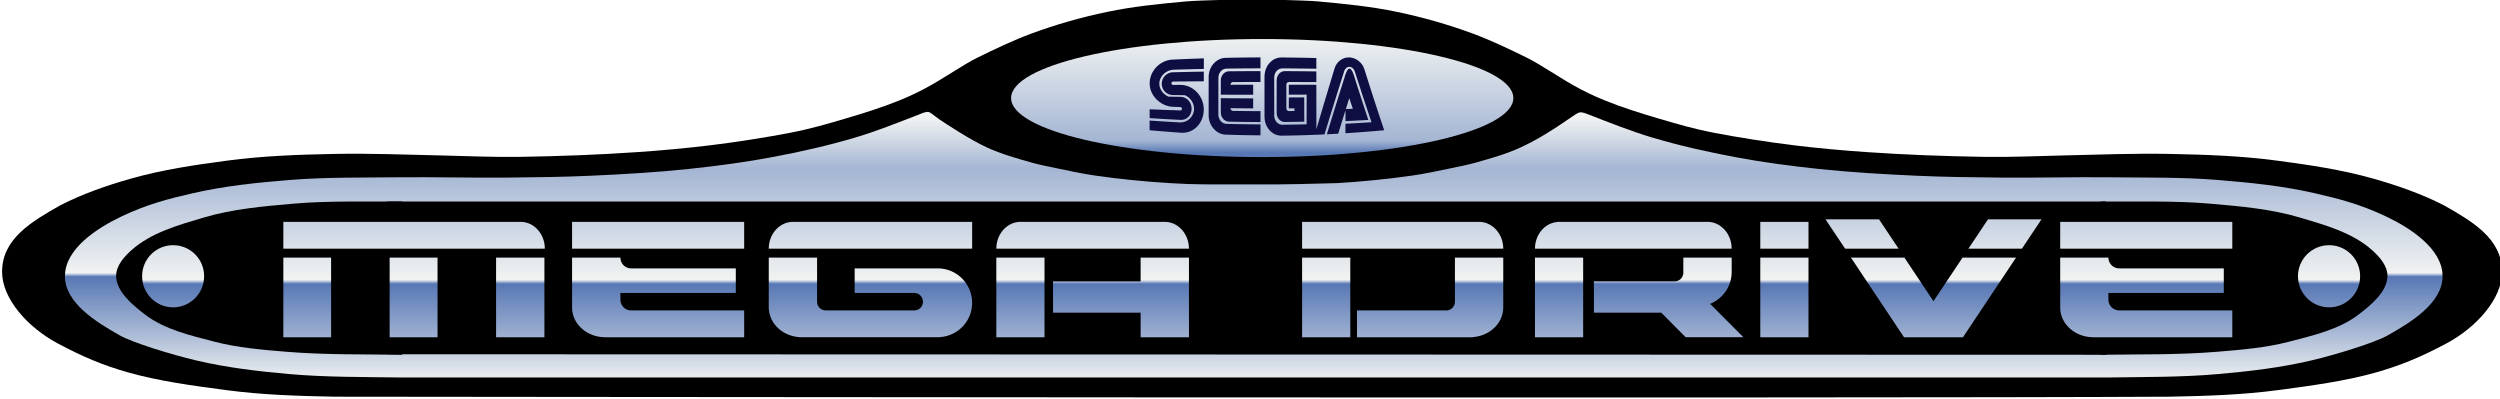
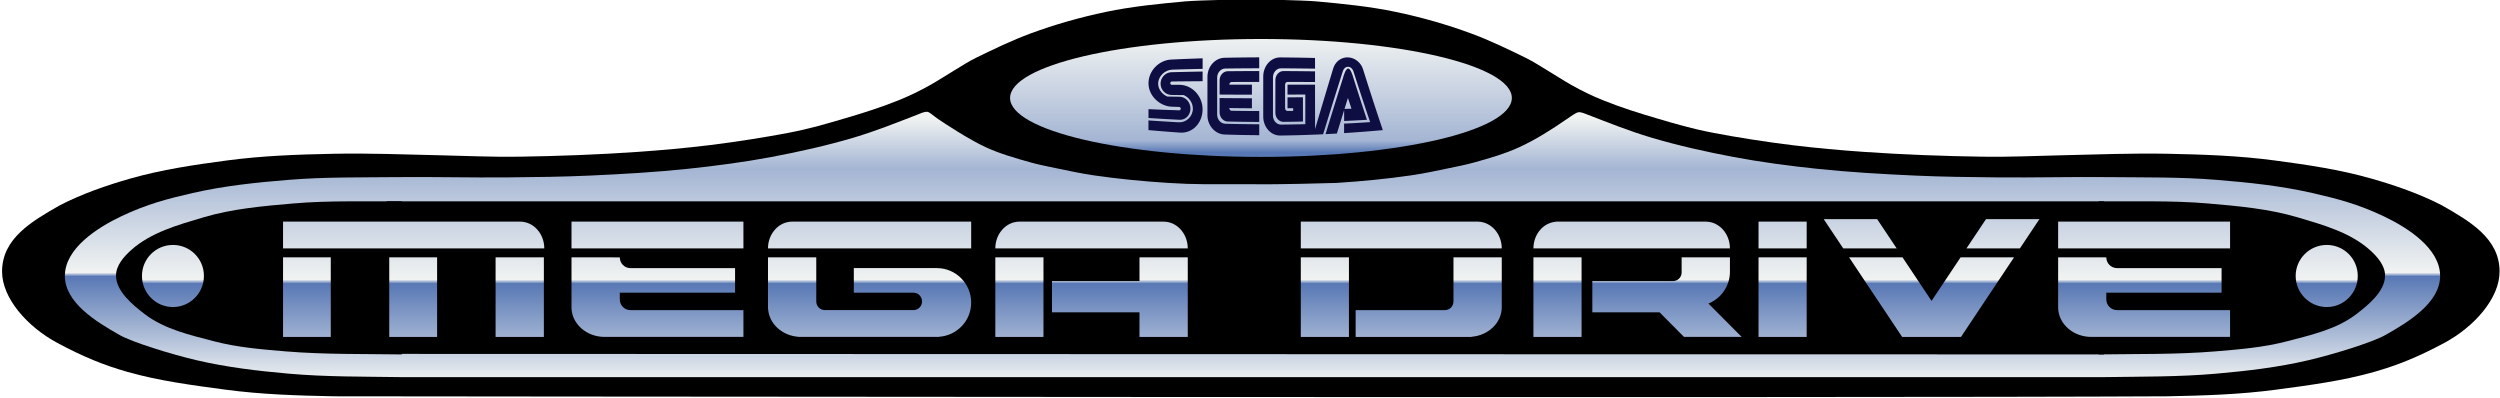
- <svg xmlns="http://www.w3.org/2000/svg" version="1.1" id="Layer_1" x="0px" y="0px" width="566.932px" height="90.32px" viewBox="0 0 566.932 90.32" enable-background="new 0 0 566.932 90.32" xml:space="preserve">
+ <svg xmlns="http://www.w3.org/2000/svg" version="1.1" id="Layer_1" x="0px" y="0px" width="567.500px" height="90.32px" viewBox="0 0 567.500 90.32" enable-background="new 0 0 566.932 90.32" xml:space="preserve">
  <g>
    <g id="layer3">
      <g id="g7132">
		</g>
      <g id="g7132-3" transform="matrix(-1,0,0,1,572.246,1.3299167e-4)">
        <path id="path6288-1-5" d="     M80.218,89.959c-8.256-0.161-16.444-0.408-24.631-1.503c-7.381-0.984-15.09-1.993-22.254-4.029     c-5.428-1.542-10.057-3.437-15.895-6.56C10.606,74.213,4.836,67.724,4.842,61.628c0.009-7.51,6.74-11.396,13.125-15.035     c5.015-2.585,10.609-4.529,16.037-6.073c7.162-2.034,14.406-3.098,21.787-4.083c8.185-1.094,16.168-1.369,24.424-1.533     c7.857-0.154,16.084,0.158,23.941,0.341c6.061,0.141,11.971,0.417,18.031,0.325c8.963-0.136,17.987-0.469,26.934-1.09     c5.355-0.373,10.818-0.862,16.148-1.512c6.055-0.736,12.965-1.829,18.1-2.821c5.135-0.994,8.492-2.026,12.68-3.248     c4.125-1.204,8.322-2.533,12.31-4.142c2.503-1.011,4.806-2.127,7.156-3.453c1.816-1.023,3.677-2.238,5.465-3.313     c1.684-1.014,3.26-2.046,5.022-2.91c4.022-1.968,8.088-3.931,12.291-5.48c5.604-2.066,11.256-3.669,17.103-4.896     c5.938-1.246,12.016-1.843,18.058-2.393c3.056-0.275,14.854-0.49,14.854-0.49s11.802,0.215,14.854,0.49     c6.042,0.548,12.119,1.146,18.058,2.393c5.847,1.228,11.498,2.829,17.103,4.896c4.202,1.551,8.269,3.515,12.291,5.48     c1.764,0.863,3.34,1.896,5.022,2.909c1.789,1.076,3.646,2.291,5.465,3.314c2.354,1.324,4.654,2.442,7.158,3.453     c3.985,1.607,8.184,2.938,12.31,4.142c4.187,1.222,7.543,2.254,12.679,3.248c5.135,0.993,12.044,2.085,18.1,2.821     c5.33,0.647,10.793,1.139,16.149,1.512c8.944,0.621,17.968,0.954,26.933,1.09c6.062,0.092,11.971-0.186,18.03-0.325     c7.858-0.183,16.084-0.495,23.943-0.341c8.256,0.164,16.238,0.439,24.424,1.533c7.381,0.986,14.624,2.049,21.787,4.083     c5.426,1.542,11.023,3.488,16.038,6.073c6.385,3.642,13.116,7.525,13.124,15.035c0.005,6.097-5.766,12.585-12.597,16.239     c-5.837,3.123-10.468,5.018-15.894,6.56c-7.164,2.036-14.874,3.045-22.255,4.029c-8.186,1.095-16.374,1.342-24.629,1.503     C496.397,89.959,151.142,90.368,80.218,89.959L80.218,89.959z" />
      </g>
    </g>
    <g id="layer4">
      <g id="g7132-3-9" transform="matrix(-0.7864431,0,0,0.7864431,465.5962,16.7987)">
		</g>
      <linearGradient id="path6288-1-5-9-9_1_" gradientUnits="userSpaceOnUse" x1="284.45" y1="-415.988" x2="284.45" y2="-475.994" gradientTransform="matrix(1 0 0 -1 -0.1348 -389.2554)">
        <stop offset="0" style="stop-color:#F1F3F2" />
        <stop offset="0.194" style="stop-color:#A4B5D3" />
        <stop offset="0.586" style="stop-color:#F1F3F2" />
        <stop offset="0.6" style="stop-color:#5878B5" />
        <stop offset="1" style="stop-color:#F1F3F2" />
      </linearGradient>
      <path id="path6288-1-5-9-9" fill="url(#path6288-1-5-9-9_1_)" d="    M265.309,41.527c-5.688-0.354-11.369-0.9-17.009-1.721c-2.925-0.427-5.817-1.055-8.712-1.657c-1.859-0.387-3.73-0.742-5.561-1.257    c-3.459-0.974-6.947-1.953-10.215-3.45c-3.813-1.746-9.41-5.425-10.83-6.402c-1.42-0.979-1.996-1.67-2.604-1.671    c-0.753,0.024-1.433,0.39-2.233,0.697c-4.707,1.814-9.4,3.699-14.236,5.138c-6.178,1.835-12.483,3.243-18.816,4.436    c-6.262,1.178-12.591,2.008-18.928,2.676c-7.372,0.774-14.779,1.199-22.184,1.537c-6.226,0.285-12.458,0.354-18.69,0.415    c-8.47,0.083-16.94-0.155-25.411-0.062c-8.062,0.091-16.143-0.044-24.179,0.604c-7.37,0.596-14.771,1.353-21.977,3.007    c-5.555,1.275-10.329,2.483-16.251,5.306c-5.47,2.604-12.708,7.281-12.746,13.461c-0.038,6.116,7.126,10.469,12.45,13.479    c2.818,1.594,11.498,4.311,17.459,5.708c6.875,1.611,13.932,2.436,20.966,3.055c8.415,0.739,16.884,0.649,25.331,0.779h386.767    c8.446-0.13,16.916-0.04,25.33-0.779c7.034-0.619,14.092-1.44,20.967-3.055c5.961-1.397,14.641-4.114,17.459-5.708    c5.324-3.01,12.487-7.36,12.451-13.479c-0.039-6.18-7.275-10.854-12.746-13.461c-5.922-2.82-10.695-4.028-16.25-5.306    c-7.207-1.654-14.607-2.412-21.979-3.007c-8.033-0.647-16.115-0.514-24.176-0.604c-8.471-0.096-16.941,0.145-25.412,0.062    c-6.229-0.063-12.465-0.13-18.688-0.415c-7.406-0.338-14.813-0.762-22.185-1.537c-6.338-0.667-12.666-1.498-18.93-2.676    c-6.332-1.191-12.64-2.601-18.814-4.437c-4.836-1.438-9.528-3.319-14.237-5.137c-0.802-0.309-1.734-0.729-2.284-0.561    c-0.509,0.086-1.69,0.94-2.55,1.533c-3.455,2.379-7.021,4.656-10.832,6.402c-3.269,1.498-6.757,2.478-10.216,3.45    c-1.829,0.515-3.698,0.87-5.56,1.257c-2.896,0.604-5.788,1.23-8.714,1.657c-5.639,0.819-11.318,1.364-17.007,1.721    c-14.104,0.403-16.633,0.291-19.963,0.287C273.87,41.806,271.347,41.903,265.309,41.527L265.309,41.527z" />
      <linearGradient id="path7243_1_" gradientUnits="userSpaceOnUse" x1="1.764" y1="261.543" x2="1.764" y2="259.414" gradientTransform="matrix(2.5123 0 0 -12.4474 281.8071 3263.649)">
        <stop offset="0" style="stop-color:#F1F3F2" />
        <stop offset="0.898" style="stop-color:#A4B5D3" />
        <stop offset="1" style="stop-color:#5878B5" />
      </linearGradient>
      <path id="path7243" fill="url(#path7243_1_)" d="    M343.188,22.236c0,7.391-25.497,13.383-56.951,13.383c-31.451,0-56.949-5.992-56.949-13.383l0,0    c0-7.393,25.498-13.385,56.949-13.385C317.689,8.851,343.188,14.843,343.188,22.236z" />
    </g>
    <g id="layer7">
      <path id="path6288-1-5-9-9-4" d="M91.21,80.453    c-8.445-0.129-17.579,0.039-26.329-0.688c-5.462-0.454-10.98-0.904-16.284-2.293c-5.424-1.419-11.206-2.718-15.668-6.11    c-2.922-2.225-6.594-5.285-6.594-8.827c0-2.274,1.791-4.304,3.475-5.805c4.464-3.979,10.615-5.685,16.348-7.388    c6.58-1.957,13.513-2.559,20.352-3.153c8.204-0.715,16.64-0.402,24.701-0.493" />
      <path id="path6288-1-5-9-9-4-4" d="M476.417,80.453    c8.447-0.129,17.658,0.041,26.447-0.688c5.463-0.454,10.981-0.904,16.285-2.293c5.424-1.419,11.206-2.718,15.666-6.11    c2.926-2.225,6.596-5.285,6.596-8.827c0-2.274-1.791-4.304-3.476-5.805c-4.463-3.979-10.612-5.685-16.346-7.388    c-6.582-1.957-13.514-2.56-20.353-3.153c-8.242-0.718-16.759-0.402-24.82-0.493" />
      <polygon id="rect7309" points="87.73,45.695 477.581,45.703 477.581,80.453 88.291,80.333   " />
    </g>
    <g id="path16-1">
      <path fill="#0F0E43" d="M302.592,15.683c-0.369,1.215-0.74,2.438-1.108,3.667c-0.371,1.229-0.742,2.465-1.112,3.708    C300,24.3,299.63,25.546,299.259,26.8c-0.369,1.253-0.74,2.511-1.111,3.772c0.186-0.008,0.367-0.016,0.552-0.021    c0.183-0.008,0.364-0.016,0.55-0.022c0.183-0.009,0.364-0.017,0.548-0.025c0.184-0.008,0.367-0.017,0.551-0.024    c0.372-1.212,0.743-2.419,1.114-3.62c0.372-1.199,0.743-2.396,1.114-3.583c0.371-1.188,0.742-2.369,1.112-3.543    c0.371-1.174,0.742-2.341,1.113-3.5c0.04-0.158,0.103-0.308,0.18-0.438c0.078-0.132,0.173-0.248,0.278-0.343    c0.107-0.097,0.229-0.171,0.354-0.221c0.132-0.049,0.269-0.073,0.412-0.069c0.146,0.005,0.284,0.038,0.414,0.096    c0.129,0.057,0.252,0.139,0.356,0.239c0.107,0.101,0.204,0.221,0.281,0.354c0.078,0.133,0.138,0.283,0.18,0.44    c0.313,0.979,0.629,1.953,0.943,2.919c0.313,0.967,0.628,1.927,0.94,2.879c0.313,0.953,0.629,1.899,0.942,2.839    c0.313,0.938,0.629,1.869,0.942,2.794c-0.492,0.03-0.986,0.063-1.479,0.093c-0.492,0.03-0.984,0.061-1.479,0.089    c-0.492,0.027-0.984,0.056-1.479,0.083c-0.492,0.025-0.986,0.052-1.479,0.076c0,0.181,0,0.358,0,0.539c0,0.18,0,0.356,0,0.537    c0,0.179,0,0.357,0,0.538c0,0.18,0,0.358,0,0.539c0.733-0.047,1.469-0.097,2.2-0.148c0.732-0.051,1.468-0.105,2.199-0.162    c0.732-0.057,1.467-0.116,2.198-0.178c0.73-0.062,1.465-0.125,2.196-0.19c-0.37-1.093-0.741-2.199-1.111-3.315    c-0.371-1.117-0.74-2.245-1.111-3.386c-0.371-1.14-0.742-2.291-1.11-3.451c-0.371-1.162-0.743-2.333-1.114-3.517    c-0.106-0.392-0.271-0.757-0.485-1.093c-0.217-0.333-0.479-0.632-0.781-0.887c-0.301-0.253-0.641-0.46-1.006-0.609    c-0.364-0.15-0.758-0.24-1.166-0.259c-0.405-0.019-0.797,0.037-1.162,0.158c-0.362,0.119-0.7,0.303-1.002,0.539    c-0.299,0.237-0.563,0.526-0.776,0.858C302.866,14.906,302.7,15.28,302.592,15.683L302.592,15.683L302.592,15.683L302.592,15.683    L302.592,15.683z M305.206,24.725c0.063-0.207,0.129-0.415,0.192-0.622c0.064-0.207,0.13-0.414,0.194-0.62    c0.063-0.206,0.128-0.413,0.192-0.619c0.063-0.206,0.13-0.412,0.194-0.617c0.066,0.204,0.136,0.407,0.203,0.608    c0.067,0.204,0.136,0.406,0.202,0.607c0.068,0.202,0.136,0.404,0.204,0.606c0.066,0.201,0.135,0.403,0.202,0.604    c-0.132,0.005-0.265,0.009-0.396,0.013c-0.133,0.004-0.267,0.01-0.398,0.014s-0.266,0.008-0.396,0.012    S305.338,24.721,305.206,24.725z M304.88,17.639c-0.332,1.044-0.664,2.096-0.996,3.151c-0.331,1.059-0.663,2.12-0.994,3.188    c-0.332,1.067-0.664,2.144-0.998,3.222c-0.33,1.079-0.662,2.163-0.994,3.25c0.216-0.012,0.429-0.021,0.645-0.032    c0.214-0.011,0.428-0.021,0.642-0.032c0.216-0.013,0.431-0.022,0.646-0.036c0.214-0.013,0.428-0.023,0.643-0.037    c0.138-0.446,0.274-0.893,0.412-1.336c0.139-0.444,0.273-0.89,0.413-1.331c0.136-0.441,0.272-0.884,0.409-1.323    c0.137-0.44,0.272-0.881,0.412-1.319c0,0.206,0,0.411,0,0.616c0,0.206,0,0.411,0,0.616c0,0.204,0,0.409,0,0.614s0,0.411,0,0.616    c0.433-0.021,0.862-0.041,1.296-0.063c0.431-0.021,0.862-0.043,1.293-0.065c0.432-0.022,0.862-0.046,1.294-0.069    s0.861-0.048,1.294-0.073c-0.257-0.774-0.513-1.555-0.771-2.339c-0.257-0.783-0.513-1.572-0.77-2.365    c-0.256-0.794-0.513-1.593-0.769-2.396c-0.259-0.804-0.515-1.609-0.771-2.423c-0.039-0.135-0.097-0.334-0.172-0.557    c-0.073-0.225-0.164-0.471-0.267-0.7c-0.104-0.229-0.216-0.444-0.341-0.604c-0.121-0.158-0.254-0.26-0.392-0.265    c-0.138-0.004-0.271,0.09-0.395,0.242c-0.122,0.153-0.237,0.362-0.34,0.591c-0.103,0.229-0.189,0.475-0.266,0.697    C304.975,17.302,304.917,17.502,304.88,17.639L304.88,17.639L304.88,17.639L304.88,17.639L304.88,17.639L304.88,17.639    L304.88,17.639L304.88,17.639L304.88,17.639z M290.797,15.507c0.645,0.003,1.285,0.007,1.93,0.012    c0.644,0.005,1.283,0.012,1.928,0.019c0.643,0.006,1.284,0.015,1.928,0.021c0.645,0.008,1.285,0.019,1.929,0.026    c0-0.201-0.001-0.403-0.001-0.606c0-0.201,0-0.403,0-0.606s0-0.404,0-0.607c-0.001-0.203-0.001-0.404,0-0.607    c-0.658-0.017-1.315-0.031-1.975-0.045c-0.657-0.015-1.314-0.025-1.976-0.036c-0.655-0.011-1.313-0.021-1.973-0.026    c-0.659-0.009-1.315-0.015-1.976-0.02c-0.531-0.003-1.039,0.115-1.5,0.334c-0.463,0.217-0.877,0.534-1.226,0.928    c-0.351,0.394-0.632,0.861-0.827,1.382c-0.193,0.52-0.303,1.091-0.303,1.688c0,0.758,0,1.515,0,2.272c0,0.757,0,1.515,0,2.271    s0,1.515,0,2.272c0,0.757,0,1.516,0,2.271c-0.001,0.6,0.107,1.169,0.303,1.688c0.195,0.521,0.479,0.986,0.828,1.379    c0.348,0.392,0.762,0.708,1.227,0.925c0.459,0.217,0.969,0.333,1.5,0.326c0.658-0.008,1.316-0.02,1.977-0.03    c0.658-0.014,1.315-0.028,1.976-0.046c0.658-0.019,1.314-0.038,1.975-0.061c0.657-0.021,1.314-0.048,1.976-0.074    c0-0.944,0-1.89,0-2.834c-0.002-0.944-0.002-1.891-0.003-2.834c0.001-0.944,0-1.89,0-2.833s-0.001-1.89-0.001-2.833    c-0.521-0.001-1.041-0.002-1.563-0.002c-0.521-0.001-1.039-0.002-1.562-0.003c-0.52,0-1.039-0.001-1.559-0.001    c-0.521,0-1.041-0.001-1.563-0.001c0,0.188,0,0.377,0,0.564c0,0.188,0,0.377,0,0.565c0,0.188,0,0.378,0,0.565    c0.002,0.188,0,0.377,0,0.564c0.336,0,0.675-0.002,1.011-0.003s0.674-0.002,1.011-0.004c0.336-0.001,0.672-0.002,1.008-0.004    s0.672-0.004,1.008-0.006c0.001,0.562,0.001,1.122,0.001,1.683c0.001,0.562,0,1.121,0,1.683c0,0.561,0.001,1.121,0.001,1.681    c0,0.562,0.001,1.121,0.001,1.683c-0.459,0.013-0.916,0.022-1.376,0.033c-0.46,0.01-0.919,0.02-1.378,0.026    s-0.917,0.016-1.377,0.021c-0.459,0.007-0.918,0.013-1.377,0.018c-0.254,0.003-0.495-0.053-0.715-0.154    c-0.222-0.104-0.418-0.253-0.582-0.438c-0.165-0.187-0.302-0.408-0.394-0.654c-0.094-0.247-0.146-0.52-0.146-0.804    c0-0.724,0-1.446,0-2.168c0.001-0.724,0-1.445,0-2.168c0-0.724,0-1.446,0-2.17c0.001-0.723,0.001-1.445,0.001-2.168    c0-0.283,0.049-0.557,0.143-0.803c0.092-0.247,0.229-0.469,0.394-0.654c0.166-0.188,0.36-0.337,0.582-0.44    C290.301,15.562,290.542,15.504,290.797,15.507z M292.268,22.099c0,0.206,0,0.412,0,0.618c0,0.205,0,0.411,0,0.617    s0,0.412,0,0.618s0,0.412,0,0.619c0.106-0.001,0.215-0.002,0.321-0.003s0.214-0.001,0.32-0.003    c0.105-0.001,0.215-0.002,0.32-0.003s0.214-0.001,0.318-0.003c0,0.053,0.001,0.104,0,0.153c0,0.053,0.001,0.104,0.001,0.154    s0,0.104,0,0.152c0,0.054,0,0.104,0,0.155c-0.105,0.001-0.213,0.003-0.319,0.004c-0.105,0.001-0.215,0.002-0.32,0.003    c-0.106,0.001-0.214,0.002-0.32,0.003s-0.215,0.002-0.321,0.003c-0.076,0.001-0.147-0.017-0.215-0.047    c-0.066-0.029-0.126-0.076-0.177-0.131c-0.05-0.057-0.088-0.122-0.119-0.196c-0.026-0.073-0.042-0.153-0.042-0.239    c0-0.446,0-0.894,0-1.34s0-0.894-0.001-1.34c0-0.445,0-0.894,0-1.34c0-0.445,0-0.894,0-1.34c0.001-0.085,0.017-0.166,0.042-0.239    c0.03-0.073,0.068-0.141,0.119-0.196s0.109-0.102,0.177-0.133c0.065-0.03,0.138-0.049,0.216-0.048    c0.521,0.001,1.039,0.002,1.56,0.003c0.521,0,1.039,0.002,1.563,0.004c0.521,0.002,1.039,0.004,1.562,0.006    c0.521,0.002,1.039,0.004,1.56,0.007c0-0.202,0-0.403,0-0.605s0.001-0.403,0-0.605c0-0.203,0.001-0.405,0-0.606    c0-0.202,0-0.404,0-0.604c-0.597-0.009-1.191-0.016-1.791-0.021c-0.597-0.007-1.191-0.014-1.788-0.019s-1.192-0.011-1.791-0.015    c-0.597-0.004-1.191-0.008-1.789-0.012c-0.254-0.001-0.496,0.057-0.716,0.159c-0.22,0.104-0.418,0.254-0.585,0.439    c-0.167,0.187-0.301,0.407-0.395,0.655c-0.094,0.245-0.146,0.519-0.146,0.802c0,0.619,0,1.238,0,1.856c0,0.62,0,1.239,0,1.859    c-0.001,0.619-0.001,1.238,0,1.858c0.001,0.619,0,1.237,0,1.857c0,0.285,0.053,0.557,0.146,0.803    c0.094,0.247,0.228,0.468,0.395,0.653c0.168,0.187,0.366,0.335,0.586,0.438c0.221,0.103,0.463,0.157,0.717,0.154    c0.367-0.004,0.733-0.009,1.104-0.014c0.365-0.006,0.733-0.011,1.103-0.018c0.367-0.007,0.733-0.014,1.103-0.021    c0.367-0.007,0.735-0.016,1.104-0.023c0-0.459,0-0.917-0.001-1.377c0-0.459,0-0.919,0-1.378s0-0.918,0-1.378    c-0.001-0.459,0-0.918-0.001-1.377c-0.291,0.002-0.582,0.003-0.873,0.005c-0.289,0.002-0.582,0.003-0.871,0.005    c-0.291,0.003-0.582,0.004-0.873,0.005S292.559,22.098,292.268,22.099L292.268,22.099L292.268,22.099L292.268,22.099    L292.268,22.099z M278.13,15.557c0.644-0.008,1.285-0.017,1.929-0.021c0.644-0.007,1.284-0.013,1.928-0.019    c0.643-0.004,1.285-0.008,1.928-0.012c0.643-0.003,1.283-0.005,1.927-0.006c0-0.207,0-0.414,0-0.621s0-0.412,0-0.619    s0-0.413,0-0.621c0-0.207,0-0.414,0-0.62c-0.657,0.002-1.315,0.006-1.974,0.011c-0.657,0.005-1.315,0.012-1.973,0.021    c-0.658,0.008-1.315,0.017-1.975,0.027s-1.314,0.022-1.975,0.037c-0.531,0.011-1.039,0.144-1.5,0.369    c-0.461,0.227-0.875,0.548-1.224,0.938c-0.35,0.392-0.632,0.854-0.825,1.361c-0.195,0.509-0.307,1.063-0.306,1.646    c0,0.729,0,1.455,0,2.184s0,1.454-0.001,2.183c0,0.728,0,1.455,0,2.183c0,0.729,0,1.455-0.001,2.183    c0,0.583,0.108,1.14,0.304,1.649c0.193,0.514,0.478,0.979,0.825,1.375c0.349,0.396,0.765,0.727,1.226,0.958    c0.459,0.232,0.967,0.372,1.5,0.391c0.658,0.021,1.315,0.042,1.976,0.061c0.658,0.019,1.315,0.032,1.976,0.046    c0.656,0.013,1.314,0.023,1.975,0.031c0.658,0.009,1.316,0.015,1.975,0.019c0-0.207,0-0.414,0-0.619c0-0.207,0-0.414,0-0.62    c0-0.207,0.002-0.414,0.002-0.62c0-0.207,0-0.413,0-0.62c-0.644-0.002-1.285-0.007-1.929-0.014    c-0.644-0.006-1.287-0.015-1.929-0.024c-0.643-0.009-1.285-0.021-1.928-0.033c-0.645-0.014-1.287-0.028-1.93-0.045    c-0.253-0.007-0.492-0.07-0.713-0.18c-0.22-0.108-0.418-0.263-0.584-0.449c-0.166-0.188-0.3-0.411-0.393-0.655    c-0.094-0.244-0.146-0.512-0.146-0.792c0-0.701,0-1.401,0.001-2.104c0-0.701,0-1.401,0-2.104c0.001-0.701,0.001-1.401,0.001-2.104    s0.001-1.4,0-2.103c0-0.279,0.053-0.546,0.146-0.79c0.093-0.242,0.228-0.463,0.394-0.647c0.166-0.188,0.363-0.337,0.583-0.442    C277.635,15.619,277.877,15.561,278.13,15.557L278.13,15.557L278.13,15.557L278.13,15.557L278.13,15.557z M284.184,21.486    c0-0.189,0-0.379,0-0.567c0-0.189,0-0.379,0.002-0.566c0-0.188,0-0.379,0-0.567s0-0.378,0-0.566c-0.43,0-0.855,0-1.285,0    s-0.856,0.001-1.285,0.001c-0.428,0-0.855,0.001-1.283,0.001s-0.855,0-1.285,0.001c0-0.085,0.016-0.165,0.042-0.238    c0.028-0.073,0.069-0.139,0.119-0.194c0.05-0.057,0.108-0.102,0.175-0.132c0.066-0.031,0.141-0.05,0.215-0.051    c0.521-0.001,1.04-0.002,1.561-0.004c0.521,0,1.041-0.001,1.562-0.003c0.521,0,1.04-0.001,1.562-0.002    c0.521,0,1.039-0.001,1.561-0.001c-0.001-0.206-0.001-0.413-0.001-0.618c0.001-0.207,0.001-0.413,0.001-0.62    c0-0.206,0-0.412,0-0.618s0-0.412,0-0.618c-0.597,0.001-1.191,0.002-1.789,0.005c-0.597,0.002-1.191,0.006-1.79,0.01    c-0.597,0.004-1.192,0.007-1.791,0.013c-0.597,0.004-1.192,0.011-1.788,0.017c-0.254,0.003-0.494,0.063-0.715,0.167    c-0.22,0.104-0.417,0.256-0.583,0.441c-0.167,0.188-0.301,0.404-0.394,0.647c-0.094,0.243-0.146,0.511-0.146,0.79    c0,0.271,0,0.541,0,0.813c0,0.271,0,0.541,0,0.812s0,0.541,0,0.813c0,0.271,0,0.54,0,0.812c0.612,0.004,1.226,0.009,1.835,0.011    c0.611,0.003,1.225,0.006,1.834,0.009c0.611,0.003,1.225,0.004,1.836,0.006C282.962,21.483,283.572,21.485,284.184,21.486    L284.184,21.486L284.184,21.486L284.184,21.486L284.184,21.486z M284.184,22.312c0,0.188,0,0.379,0,0.567c0,0.189,0,0.379,0,0.567    s0.002,0.378,0,0.567c0,0.188,0.002,0.378,0,0.565c-0.429-0.002-0.855-0.004-1.285-0.008c-0.429-0.003-0.855-0.008-1.283-0.012    s-0.856-0.009-1.285-0.014c-0.428-0.005-0.855-0.01-1.285-0.016c0,0.085,0.016,0.165,0.042,0.238    c0.028,0.074,0.069,0.142,0.119,0.197c0.049,0.056,0.108,0.103,0.175,0.134c0.066,0.032,0.141,0.051,0.215,0.052    c0.521,0.007,1.04,0.014,1.561,0.02c0.521,0.007,1.041,0.012,1.563,0.017c0.52,0.005,1.04,0.009,1.563,0.012    c0.52,0.003,1.039,0.005,1.561,0.007c0,0.206,0,0.413,0,0.619s0,0.412,0,0.618s0,0.412,0,0.618s0,0.412,0,0.619    c-0.597-0.002-1.191-0.007-1.79-0.012c-0.598-0.005-1.192-0.012-1.791-0.02c-0.598-0.009-1.192-0.02-1.791-0.028    c-0.597-0.01-1.192-0.022-1.79-0.037c-0.253-0.006-0.492-0.068-0.713-0.177c-0.22-0.108-0.417-0.264-0.583-0.45    c-0.166-0.188-0.3-0.408-0.394-0.653c-0.092-0.245-0.145-0.514-0.145-0.793c0-0.271,0-0.541,0-0.812s0-0.541,0-0.812    c0-0.271,0-0.542,0-0.813s0-0.542,0-0.813c0.612,0.006,1.225,0.012,1.835,0.017c0.611,0.005,1.224,0.009,1.834,0.013    c0.612,0.003,1.226,0.008,1.835,0.011C282.961,22.308,283.572,22.311,284.184,22.312L284.184,22.312L284.184,22.312    L284.184,22.312L284.184,22.312L284.184,22.312L284.184,22.312L284.184,22.312L284.184,22.312z M265.324,24.97    c-0.385-0.016-0.771-0.03-1.155-0.045c-0.386-0.017-0.771-0.032-1.153-0.049c-0.388-0.016-0.771-0.032-1.156-0.049    c-0.383-0.017-0.771-0.034-1.154-0.051c0,0.167,0,0.335,0,0.503s0,0.335,0,0.503s0,0.335,0,0.503s0,0.335,0,0.502    c0.588,0.038,1.176,0.074,1.763,0.109c0.587,0.036,1.177,0.07,1.765,0.104c0.588,0.034,1.176,0.066,1.764,0.098    s1.176,0.063,1.764,0.091c0.008,0,0.016,0.001,0.021,0.001c0.009,0,0.016,0.001,0.022,0.001s0.017,0,0.022,0.002    c0.008,0,0.016,0.001,0.023,0.001c0.33,0.003,0.646-0.063,0.93-0.188c0.285-0.127,0.543-0.31,0.758-0.538    c0.216-0.229,0.389-0.507,0.509-0.813c0.12-0.308,0.188-0.646,0.188-1.006c0-0.365-0.069-0.716-0.194-1.036    c-0.125-0.319-0.306-0.609-0.53-0.854c-0.223-0.244-0.488-0.44-0.785-0.579c-0.296-0.138-0.621-0.216-0.964-0.222    c-0.231-0.003-0.464-0.006-0.694-0.01c-0.232-0.003-0.465-0.007-0.696-0.011c-0.232-0.003-0.464-0.007-0.696-0.01    c-0.23-0.003-0.463-0.007-0.693-0.012c-0.281-0.114-0.553-0.272-0.801-0.467c-0.248-0.193-0.472-0.421-0.66-0.676    c-0.189-0.255-0.346-0.536-0.453-0.836c-0.105-0.299-0.166-0.617-0.166-0.947c0-0.424,0.097-0.831,0.268-1.204    c0.171-0.371,0.415-0.709,0.712-0.999c0.297-0.288,0.646-0.525,1.024-0.695c0.38-0.169,0.789-0.271,1.207-0.283    c0.574-0.019,1.146-0.033,1.721-0.05c0.574-0.017,1.146-0.031,1.721-0.046c0.574-0.016,1.146-0.028,1.721-0.041    c0.574-0.014,1.146-0.025,1.722-0.037c0-0.199,0-0.397,0-0.599c0-0.198,0-0.398,0-0.6c0-0.199,0-0.398,0-0.599    c0-0.201,0-0.398,0-0.601c-0.597,0.02-1.193,0.039-1.79,0.062c-0.596,0.021-1.193,0.044-1.79,0.067    c-0.597,0.022-1.192,0.048-1.79,0.075c-0.598,0.025-1.193,0.053-1.789,0.082c-0.709,0.033-1.383,0.218-1.997,0.514    c-0.612,0.297-1.167,0.707-1.631,1.196c-0.465,0.489-0.84,1.059-1.101,1.682c-0.26,0.622-0.402,1.299-0.402,2.003    c0,0.707,0.154,1.381,0.432,1.998c0.276,0.617,0.676,1.181,1.163,1.661c0.486,0.48,1.063,0.882,1.692,1.167    c0.632,0.287,1.316,0.458,2.025,0.481c0-0.002,0-0.004,0-0.006s0-0.005,0-0.007c0-0.003,0-0.005,0-0.008c0-0.001,0-0.003,0-0.005    c0,0.002,0.002,0.004,0.004,0.006s0.002,0.004,0.004,0.008c0,0.002,0.002,0.004,0.004,0.006c0,0.002,0.002,0.004,0.002,0.006    c0.137,0.005,0.271,0.01,0.41,0.014c0.135,0.004,0.271,0.009,0.407,0.013c0.138,0.005,0.273,0.009,0.41,0.013    c0.136,0.005,0.272,0.01,0.409,0.014c0.049,0.001,0.098,0.014,0.141,0.033c0.043,0.021,0.084,0.051,0.116,0.085    c0.033,0.036,0.062,0.079,0.079,0.125c0.02,0.047,0.029,0.099,0.029,0.152c0,0.053-0.012,0.104-0.03,0.149    c-0.021,0.045-0.045,0.087-0.079,0.12s-0.072,0.062-0.117,0.079c-0.043,0.019-0.091,0.026-0.141,0.024    c-0.195-0.008-0.391-0.015-0.586-0.021c-0.195-0.009-0.391-0.016-0.586-0.022c-0.195-0.006-0.391-0.014-0.586-0.021    C265.714,24.986,265.52,24.977,265.324,24.97L265.324,24.97L265.324,24.97L265.324,24.97L265.324,24.97L265.324,24.97    L265.324,24.97L265.324,24.97L265.324,24.97z M268.359,18.473c0.387-0.003,0.771-0.007,1.158-0.011    c0.387-0.003,0.771-0.006,1.157-0.009c0.388-0.003,0.772-0.006,1.159-0.009c0.385-0.003,0.771-0.007,1.158-0.009    c0-0.184,0-0.365,0-0.548c0-0.184,0-0.367,0-0.55s0-0.366,0-0.549c0-0.182,0-0.365,0-0.548c-0.59,0.01-1.178,0.021-1.766,0.031    c-0.591,0.012-1.18,0.022-1.768,0.036c-0.589,0.014-1.178,0.025-1.766,0.041c-0.59,0.016-1.178,0.028-1.767,0.044    c-0.008,0-0.016,0.001-0.022,0c-0.008,0-0.017,0-0.023,0.001c-0.008,0-0.016,0-0.023,0c-0.006,0-0.017,0-0.022,0    c-0.331,0.021-0.646,0.108-0.933,0.251c-0.285,0.143-0.541,0.337-0.756,0.569c-0.215,0.233-0.39,0.507-0.51,0.81    c-0.119,0.299-0.186,0.623-0.186,0.966c0,0.352,0.068,0.684,0.193,0.986s0.308,0.578,0.53,0.811    c0.226,0.231,0.491,0.421,0.788,0.555c0.296,0.132,0.623,0.209,0.965,0.214c0.232,0.002,0.465,0.006,0.696,0.008    c0.231,0.003,0.463,0.006,0.694,0.009s0.465,0.006,0.697,0.008c0.23,0.002,0.463,0.005,0.693,0.008    c0.281,0.117,0.553,0.28,0.799,0.481c0.248,0.2,0.473,0.439,0.661,0.708s0.345,0.565,0.45,0.884    c0.105,0.317,0.166,0.657,0.166,1.006c0,0.45-0.098,0.876-0.268,1.259c-0.17,0.384-0.416,0.723-0.711,1.004    c-0.298,0.278-0.646,0.499-1.025,0.644c-0.381,0.145-0.791,0.212-1.209,0.188c-0.572-0.031-1.145-0.063-1.717-0.097    c-0.572-0.032-1.146-0.066-1.718-0.104c-0.573-0.034-1.146-0.071-1.718-0.108c-0.57-0.038-1.145-0.076-1.716-0.116    c0,0.184,0,0.366,0,0.55s0,0.366,0,0.549c0,0.184,0,0.367,0,0.55s0,0.365,0,0.549c0.595,0.054,1.19,0.105,1.784,0.155    c0.596,0.052,1.19,0.101,1.787,0.146c0.595,0.049,1.19,0.095,1.785,0.139c0.597,0.044,1.191,0.087,1.789,0.128    c0.707,0.05,1.383-0.061,1.998-0.3c0.614-0.242,1.17-0.616,1.635-1.096c0.465-0.479,0.843-1.063,1.104-1.721    c0.262-0.658,0.404-1.391,0.405-2.162c0-0.771-0.155-1.511-0.433-2.182c-0.277-0.672-0.676-1.274-1.164-1.78    c-0.486-0.504-1.063-0.909-1.694-1.188c-0.632-0.279-1.318-0.429-2.027-0.425c0,0.002,0,0.004,0,0.008c0,0.002,0,0.006,0,0.008    c0,0.003,0,0.005,0,0.007c0,0.003,0,0.006,0,0.009c-0.001-0.002-0.003-0.005-0.004-0.008c-0.001-0.002-0.003-0.005-0.004-0.007    c-0.002-0.002-0.004-0.005-0.005-0.007s-0.004-0.006-0.004-0.008c-0.137,0-0.271,0.001-0.409,0.001    c-0.136,0.001-0.271,0.001-0.408,0.002c-0.136,0-0.272,0.002-0.407,0.002c-0.138,0.001-0.272,0.001-0.408,0.002    c-0.051,0-0.102-0.01-0.146-0.028c-0.044-0.02-0.083-0.046-0.114-0.08c-0.033-0.033-0.061-0.075-0.078-0.121    c-0.019-0.047-0.028-0.096-0.028-0.149c0-0.052,0.01-0.102,0.028-0.146c0.019-0.046,0.045-0.087,0.078-0.122    c0.031-0.035,0.07-0.063,0.114-0.083c0.043-0.021,0.093-0.031,0.144-0.031c0.195-0.002,0.391-0.005,0.584-0.007    c0.195-0.002,0.392-0.004,0.586-0.006c0.195-0.003,0.391-0.006,0.586-0.008C267.97,18.477,268.166,18.475,268.359,18.473    L268.359,18.473L268.359,18.473L268.359,18.473L268.359,18.473L268.359,18.473L268.359,18.473L268.359,18.473L268.359,18.473z" />
    </g>
    <linearGradient id="rect7344_1_" gradientUnits="userSpaceOnUse" x1="284.853" y1="-415.7" x2="284.853" y2="-480.576" gradientTransform="matrix(1 0 0 -1 -1.1348 -390.2554)">
      <stop offset="0" style="stop-color:#F1F3F2" />
      <stop offset="0.194" style="stop-color:#A4B5D3" />
      <stop offset="0.586" style="stop-color:#F1F3F2" />
      <stop offset="0.6" style="stop-color:#5878B5" />
      <stop offset="1" style="stop-color:#F1F3F2" />
    </linearGradient>
    <path id="rect7344" fill="url(#rect7344_1_)" d="M413.979,49.74l4.438,6.651h12.134l-4.438-6.651H413.979z M450.821,49.74   l-4.437,6.651h12.133l4.437-6.651H450.821z M64.252,50.311v6.082h53.917h5.385c0-3.322-2.405-6.025-5.385-6.082H64.252z    M129.731,50.311v6.082h39.027v-6.082H129.731z M179.783,50.311c-3.01,0.02-5.449,2.734-5.449,6.082h5.449h5.512h35.163v-6.082   h-40.644H179.783z M231.355,50.311c-2.996,0.037-5.418,2.747-5.418,6.082h5.418h5.512h27.115h5.64c0-3.357-2.457-6.082-5.479-6.082   c-0.057,0-0.104-0.002-0.158,0H231.355z M295.28,50.311v6.082h40.2h5.416c0-3.334-2.424-6.042-5.416-6.082H295.28z M353.126,50.311   v0.031c-2.818,0.248-5.037,2.855-5.037,6.051h5.037h5.893h20.115h2.598h8.901h2.06c0-3.335-2.422-6.045-5.416-6.082H353.126z    M399.186,50.311v6.082h10.931v-6.082H399.186z M467.198,50.311v6.082h39.028v-6.082H467.198z M39.257,55.601   c-3.891,0-7.032,3.143-7.032,7.033c0,3.89,3.142,7.063,7.032,7.063c3.892,0,7.033-3.174,7.033-7.063   C46.291,58.742,43.149,55.601,39.257,55.601z M528.18,55.601c-3.891,0-7.063,3.143-7.063,7.033c0,3.89,3.174,7.063,7.063,7.063   c3.891,0,7.033-3.174,7.033-7.063C535.212,58.742,532.069,55.601,528.18,55.601z M64.252,58.419v18.058h10.834V58.419H64.252z    M88.359,58.419v18.058h10.865V58.419H88.359z M112.498,58.419v18.058h10.96V58.419H112.498z M129.731,58.419v11.563   c0.146,3.611,3.46,6.494,7.508,6.494h31.52v-6.082H143.1c-1.345,0-2.407-1.096-2.407-2.438v-1.521h26.167v-5.574H143.1   c-1.345,0-2.407-1.097-2.407-2.439h-1.015L129.731,58.419L129.731,58.419z M174.334,58.419v11.753h0.031   c0.238,3.313,3.13,5.968,6.779,6.272v0.03h32.026v-0.03c4.069-0.265,7.286-3.623,7.286-7.763c0-4.312-3.48-7.823-7.793-7.823   c-0.042,0-0.084-0.002-0.126,0h-18.722v5.574h13.525c1.096,0,1.965,0.9,1.965,1.996s-0.869,1.964-1.965,1.964h-20.084   c-1.095,0-1.964-0.869-1.964-1.964V58.418L174.334,58.419L174.334,58.419z M225.938,58.419v18.058h10.93V58.419H225.938z    M258.662,58.419v5.387H238.8v7.097h19.862v5.574h10.961V58.419H258.662z M295.28,58.419v18.058h10.93V58.419H295.28z    M329.938,58.419v10.012c0,1.096-0.868,1.964-1.965,1.964H307.73v6.082h26.294v-0.03c3.842-0.293,6.875-3.183,6.875-6.717V58.419   H329.938z M348.088,58.419v18.058h10.93V58.419H348.088z M381.73,58.419v3.423c0,0.021,0.003,0.042,0,0.063   c-0.03,1.063-0.893,1.899-1.963,1.899h-2.407h-15.902v7.097h15.27l5.543,5.574h13.084l-7.539-7.57   c2.854-1.159,4.88-3.954,4.88-7.224v-3.264h-0.729L381.73,58.419L381.73,58.419z M399.186,58.419v18.058h10.931V58.419H399.186z    M419.745,58.419l12.037,18.058h1.235h10.896h1.236l12.036-18.058h-12.133l-6.59,9.885l-6.59-9.885H419.745z M467.198,58.419   v11.563c0.147,3.611,3.461,6.494,7.508,6.494h31.521v-6.082h-25.659c-1.343,0-2.439-1.096-2.439-2.438v-1.521h26.168v-5.574   h-23.729c-1.343,0-2.439-1.097-2.439-2.439L467.198,58.419L467.198,58.419z" />
  </g>
</svg>
